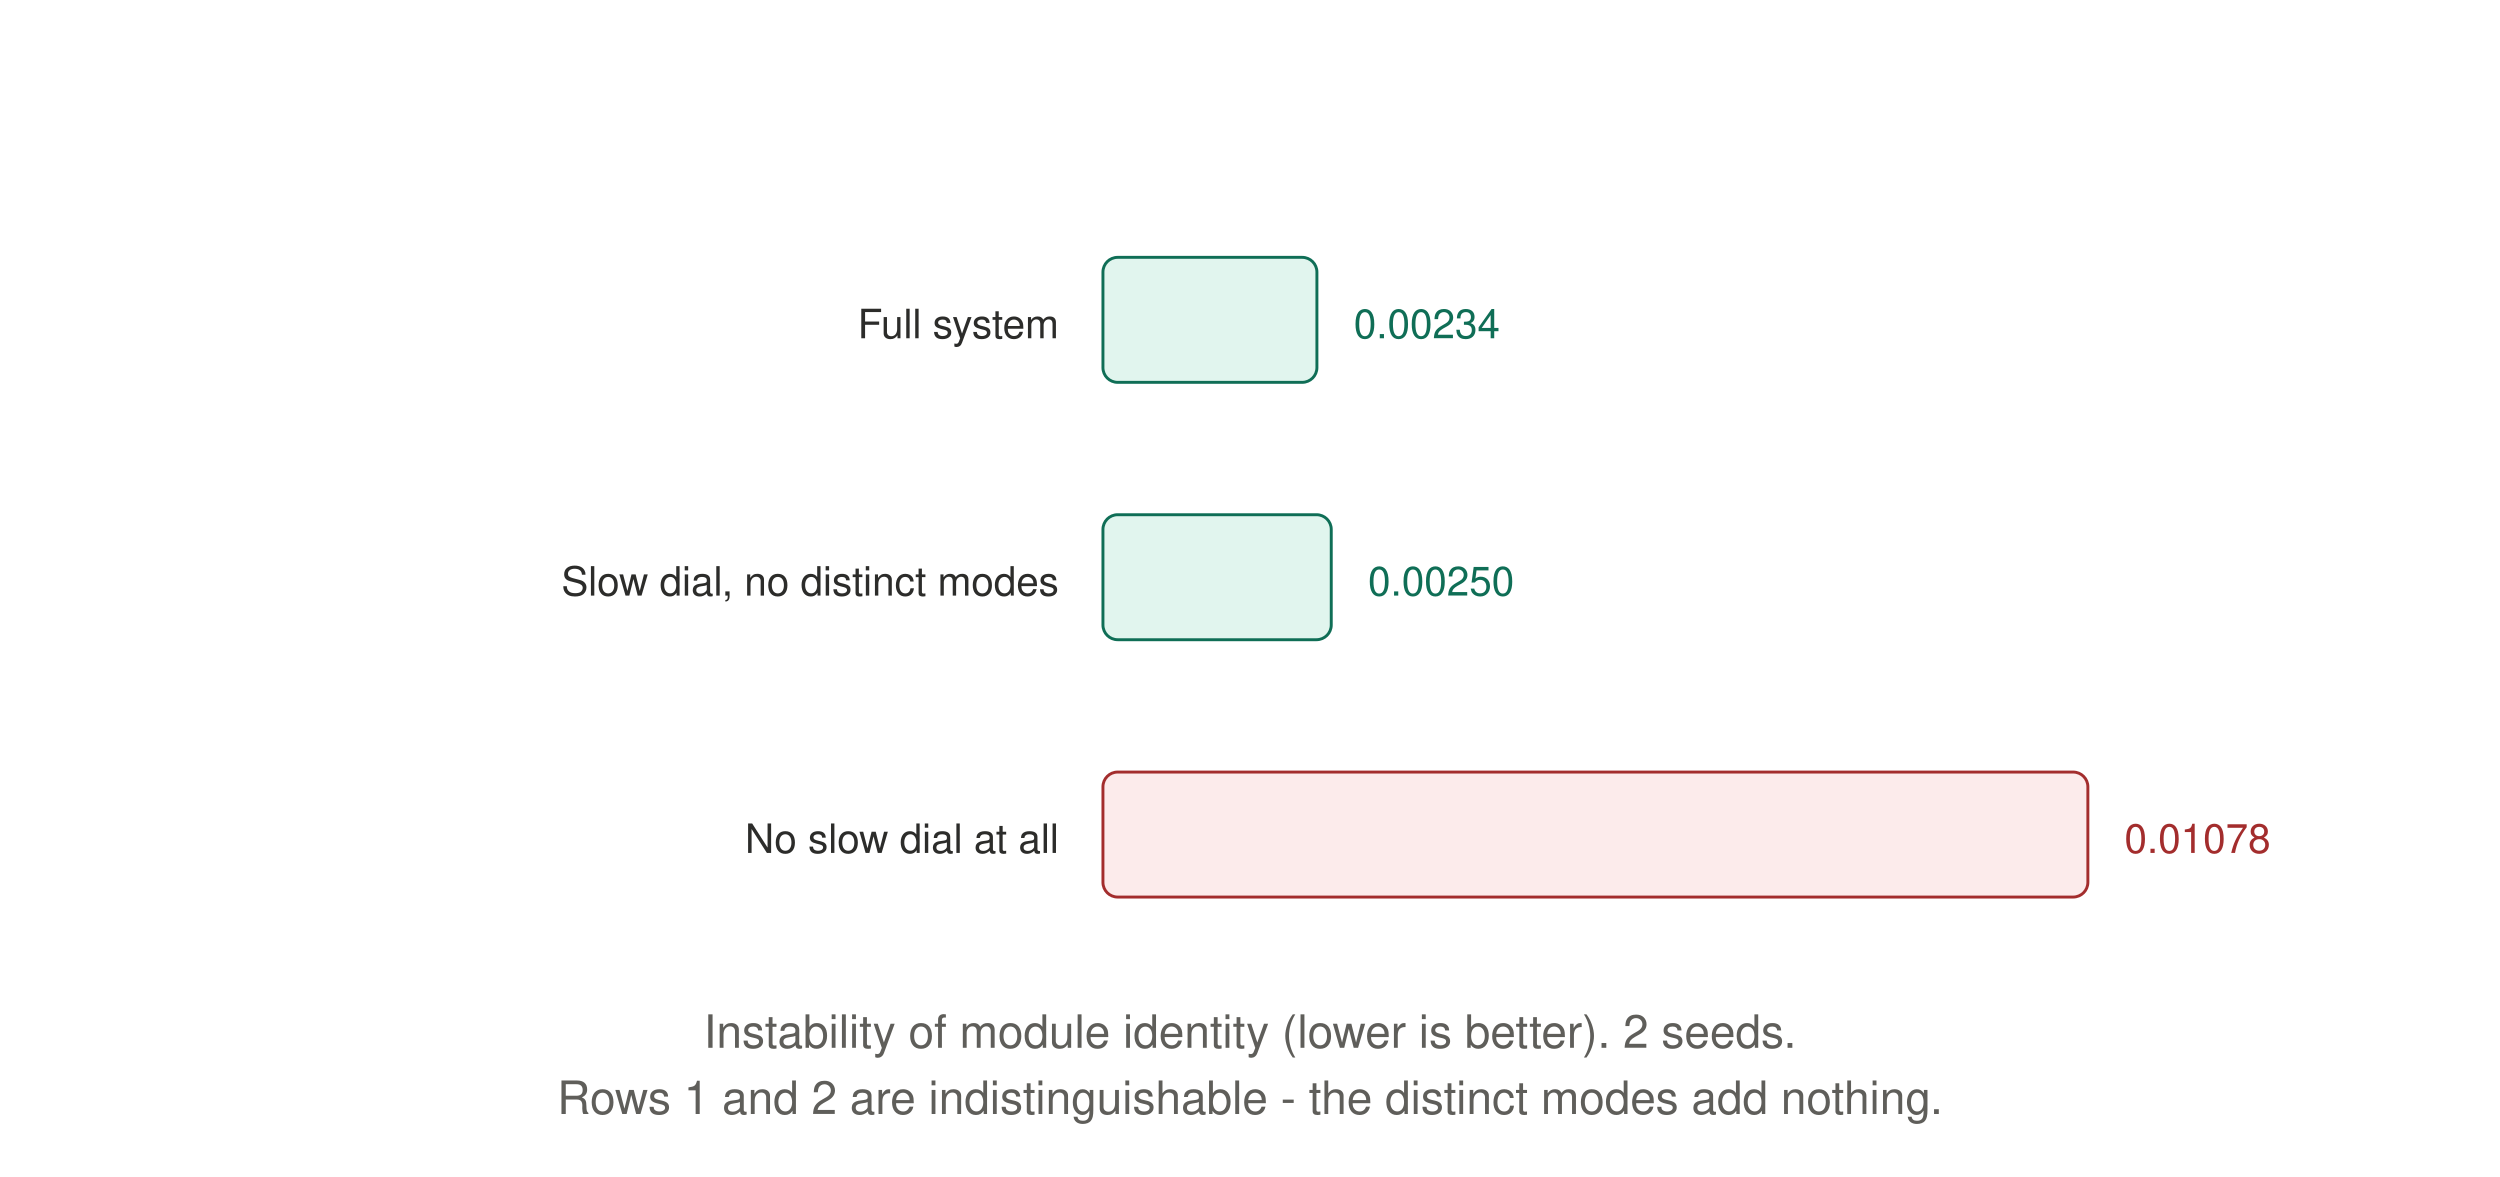
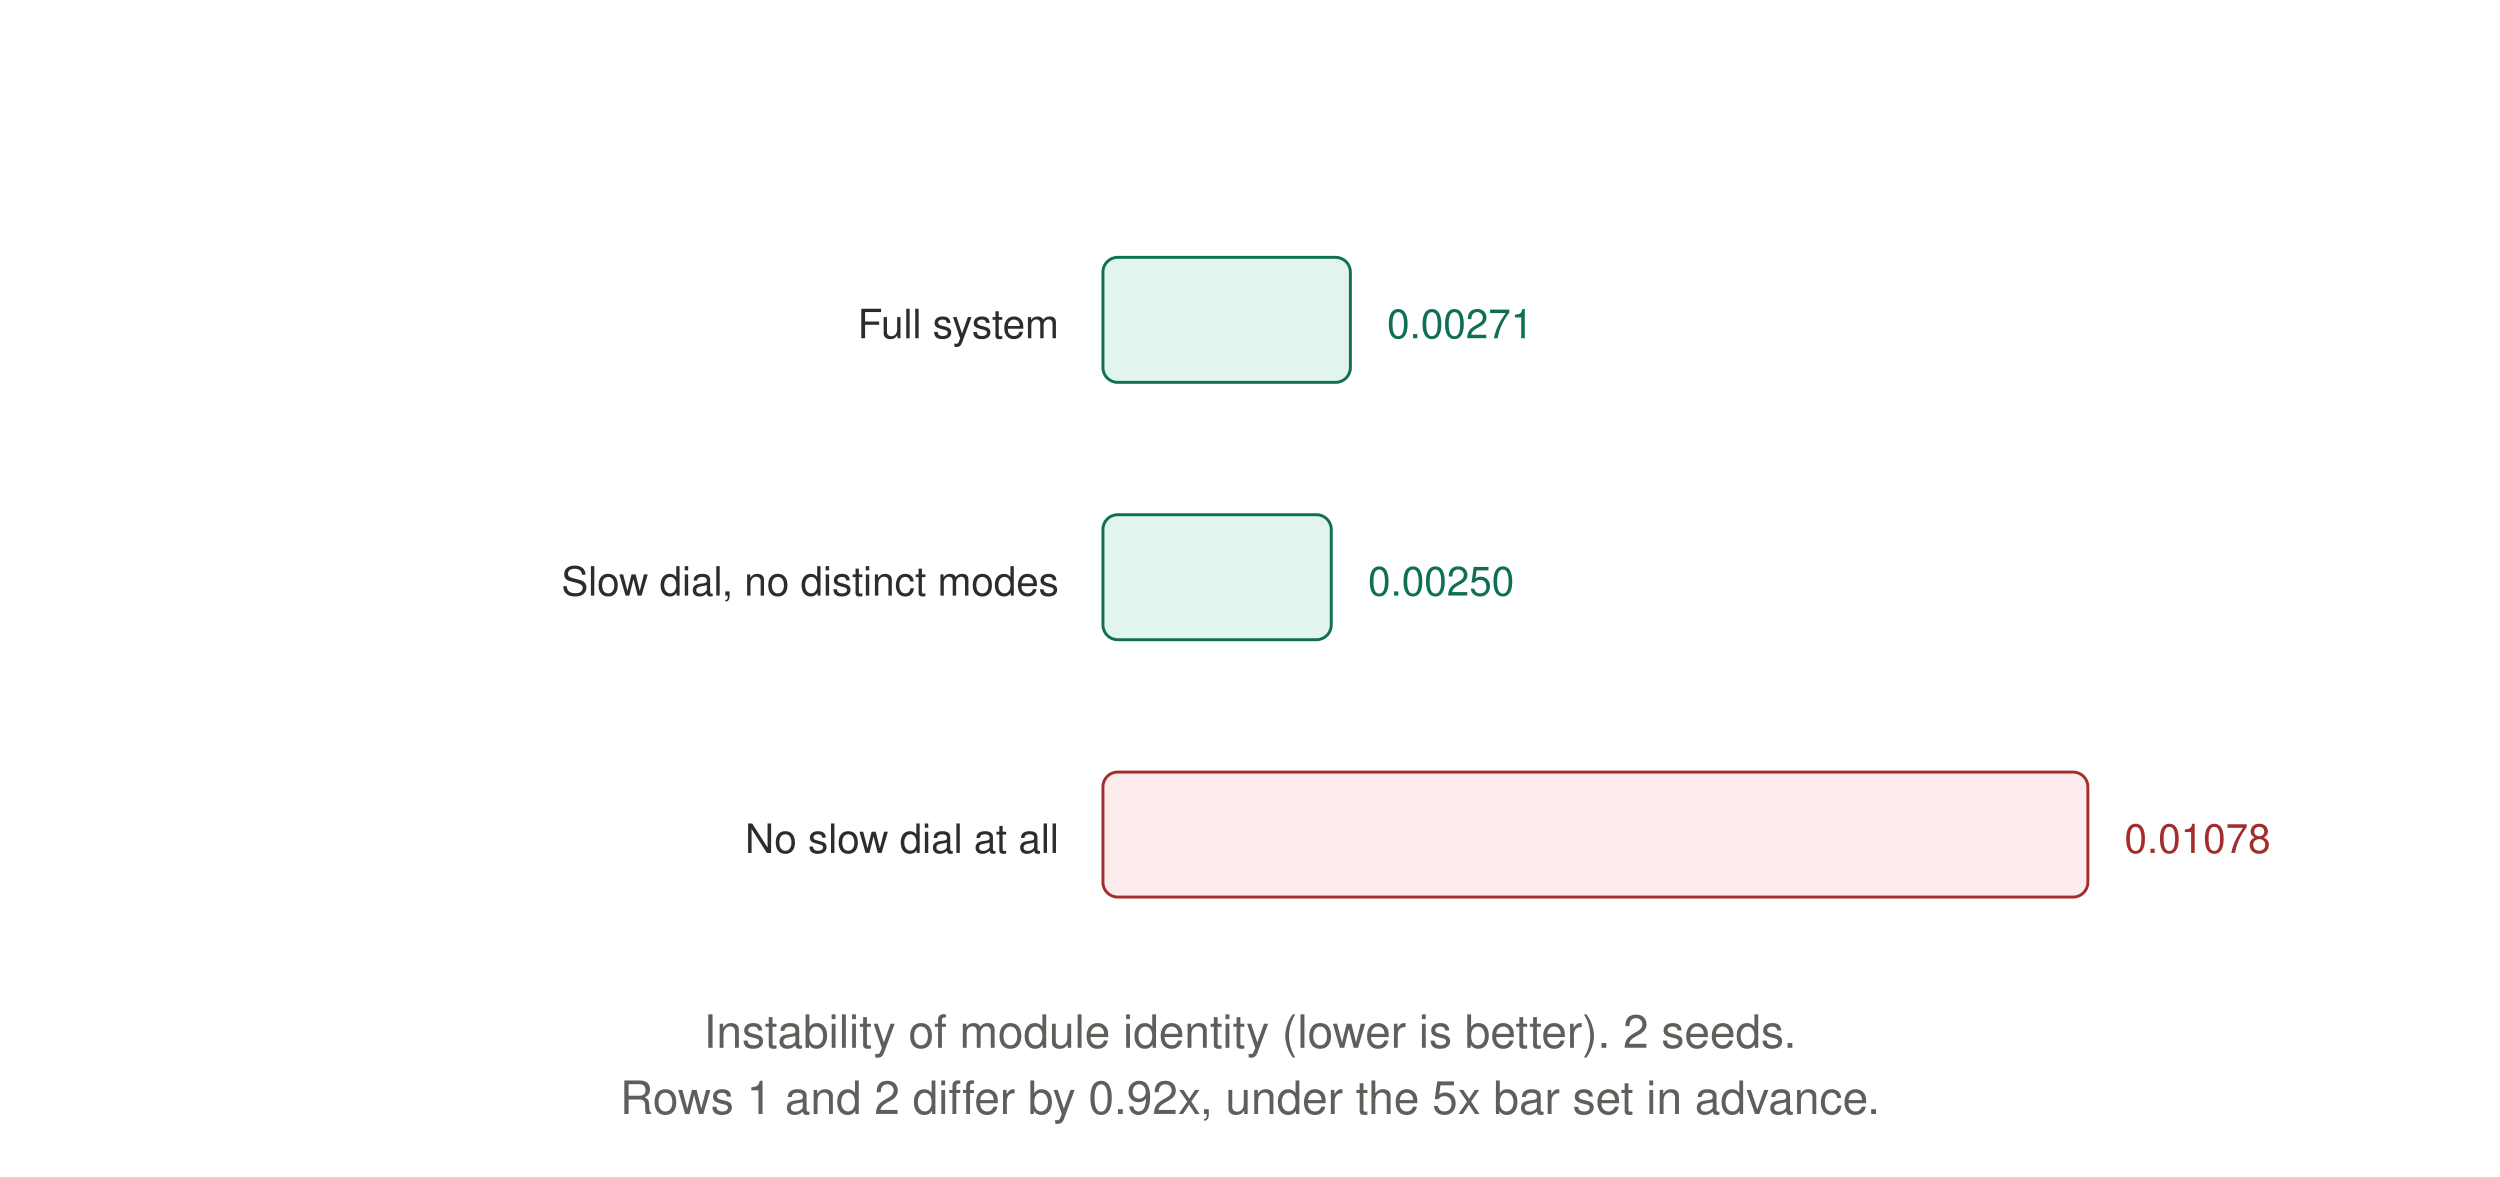
<svg xmlns="http://www.w3.org/2000/svg" width="680" height="320" viewBox="0 0 680 320">
  <defs>
    <marker id="a" viewBox="0 0 10 10" refX="8" refY="5" markerWidth="6" markerHeight="6" orient="auto-start-reverse">
      <path d="M2 1L8 5L2 9" fill="none" stroke="#5F5E5A" stroke-width="1.5" stroke-linecap="round" />
    </marker>
  </defs>
-   <rect x="300" y="70" width="58.2" height="34" rx="4" fill="#E1F5EE" stroke="#0F6E56" stroke-width="0.8" />
+   <rect x="300" y="70" width="67.3" height="34" rx="4" fill="#E1F5EE" stroke="#0F6E56" stroke-width="0.8" />
  <text x="288" y="92" text-anchor="end" font-family="Helvetica" font-size="11" fill="#2C2C2A">Full system</text>
-   <text x="368.23" y="92" text-anchor="start" font-family="Helvetica" font-size="11" fill="#0F6E56">0.00234</text>
+   <text x="377.288" y="92" text-anchor="start" font-family="Helvetica" font-size="11" fill="#0F6E56">0.00271</text>
  <rect x="300" y="140" width="62.1" height="34" rx="4" fill="#E1F5EE" stroke="#0F6E56" stroke-width="0.8" />
  <text x="288" y="162" text-anchor="end" font-family="Helvetica" font-size="11" fill="#2C2C2A">Slow dial, no distinct modes</text>
  <text x="372.112" y="162" text-anchor="start" font-family="Helvetica" font-size="11" fill="#0F6E56">0.00250</text>
  <rect x="300" y="210" width="267.9" height="34" rx="4" fill="#FCEBEB" stroke="#A32D2D" stroke-width="0.8" />
  <text x="288" y="232" text-anchor="end" font-family="Helvetica" font-size="11" fill="#2C2C2A">No slow dial at all</text>
  <text x="577.857" y="232" text-anchor="start" font-family="Helvetica" font-size="11" fill="#A32D2D">0.01078</text>
  <text x="340" y="285" text-anchor="middle" font-family="Helvetica" font-size="12.5" fill="#5F5E5A">Instability of module identity (lower is better). 2 seeds.</text>
-   <text x="340" y="303" text-anchor="middle" font-family="Helvetica" font-size="12.5" fill="#5F5E5A">Rows 1 and 2 are indistinguishable - the distinct modes add nothing.</text>
+   <text x="340" y="303" text-anchor="middle" font-family="Helvetica" font-size="12.5" fill="#5F5E5A">Rows 1 and 2 differ by 0.92x, under the 5x bar set in advance.</text>
</svg>
